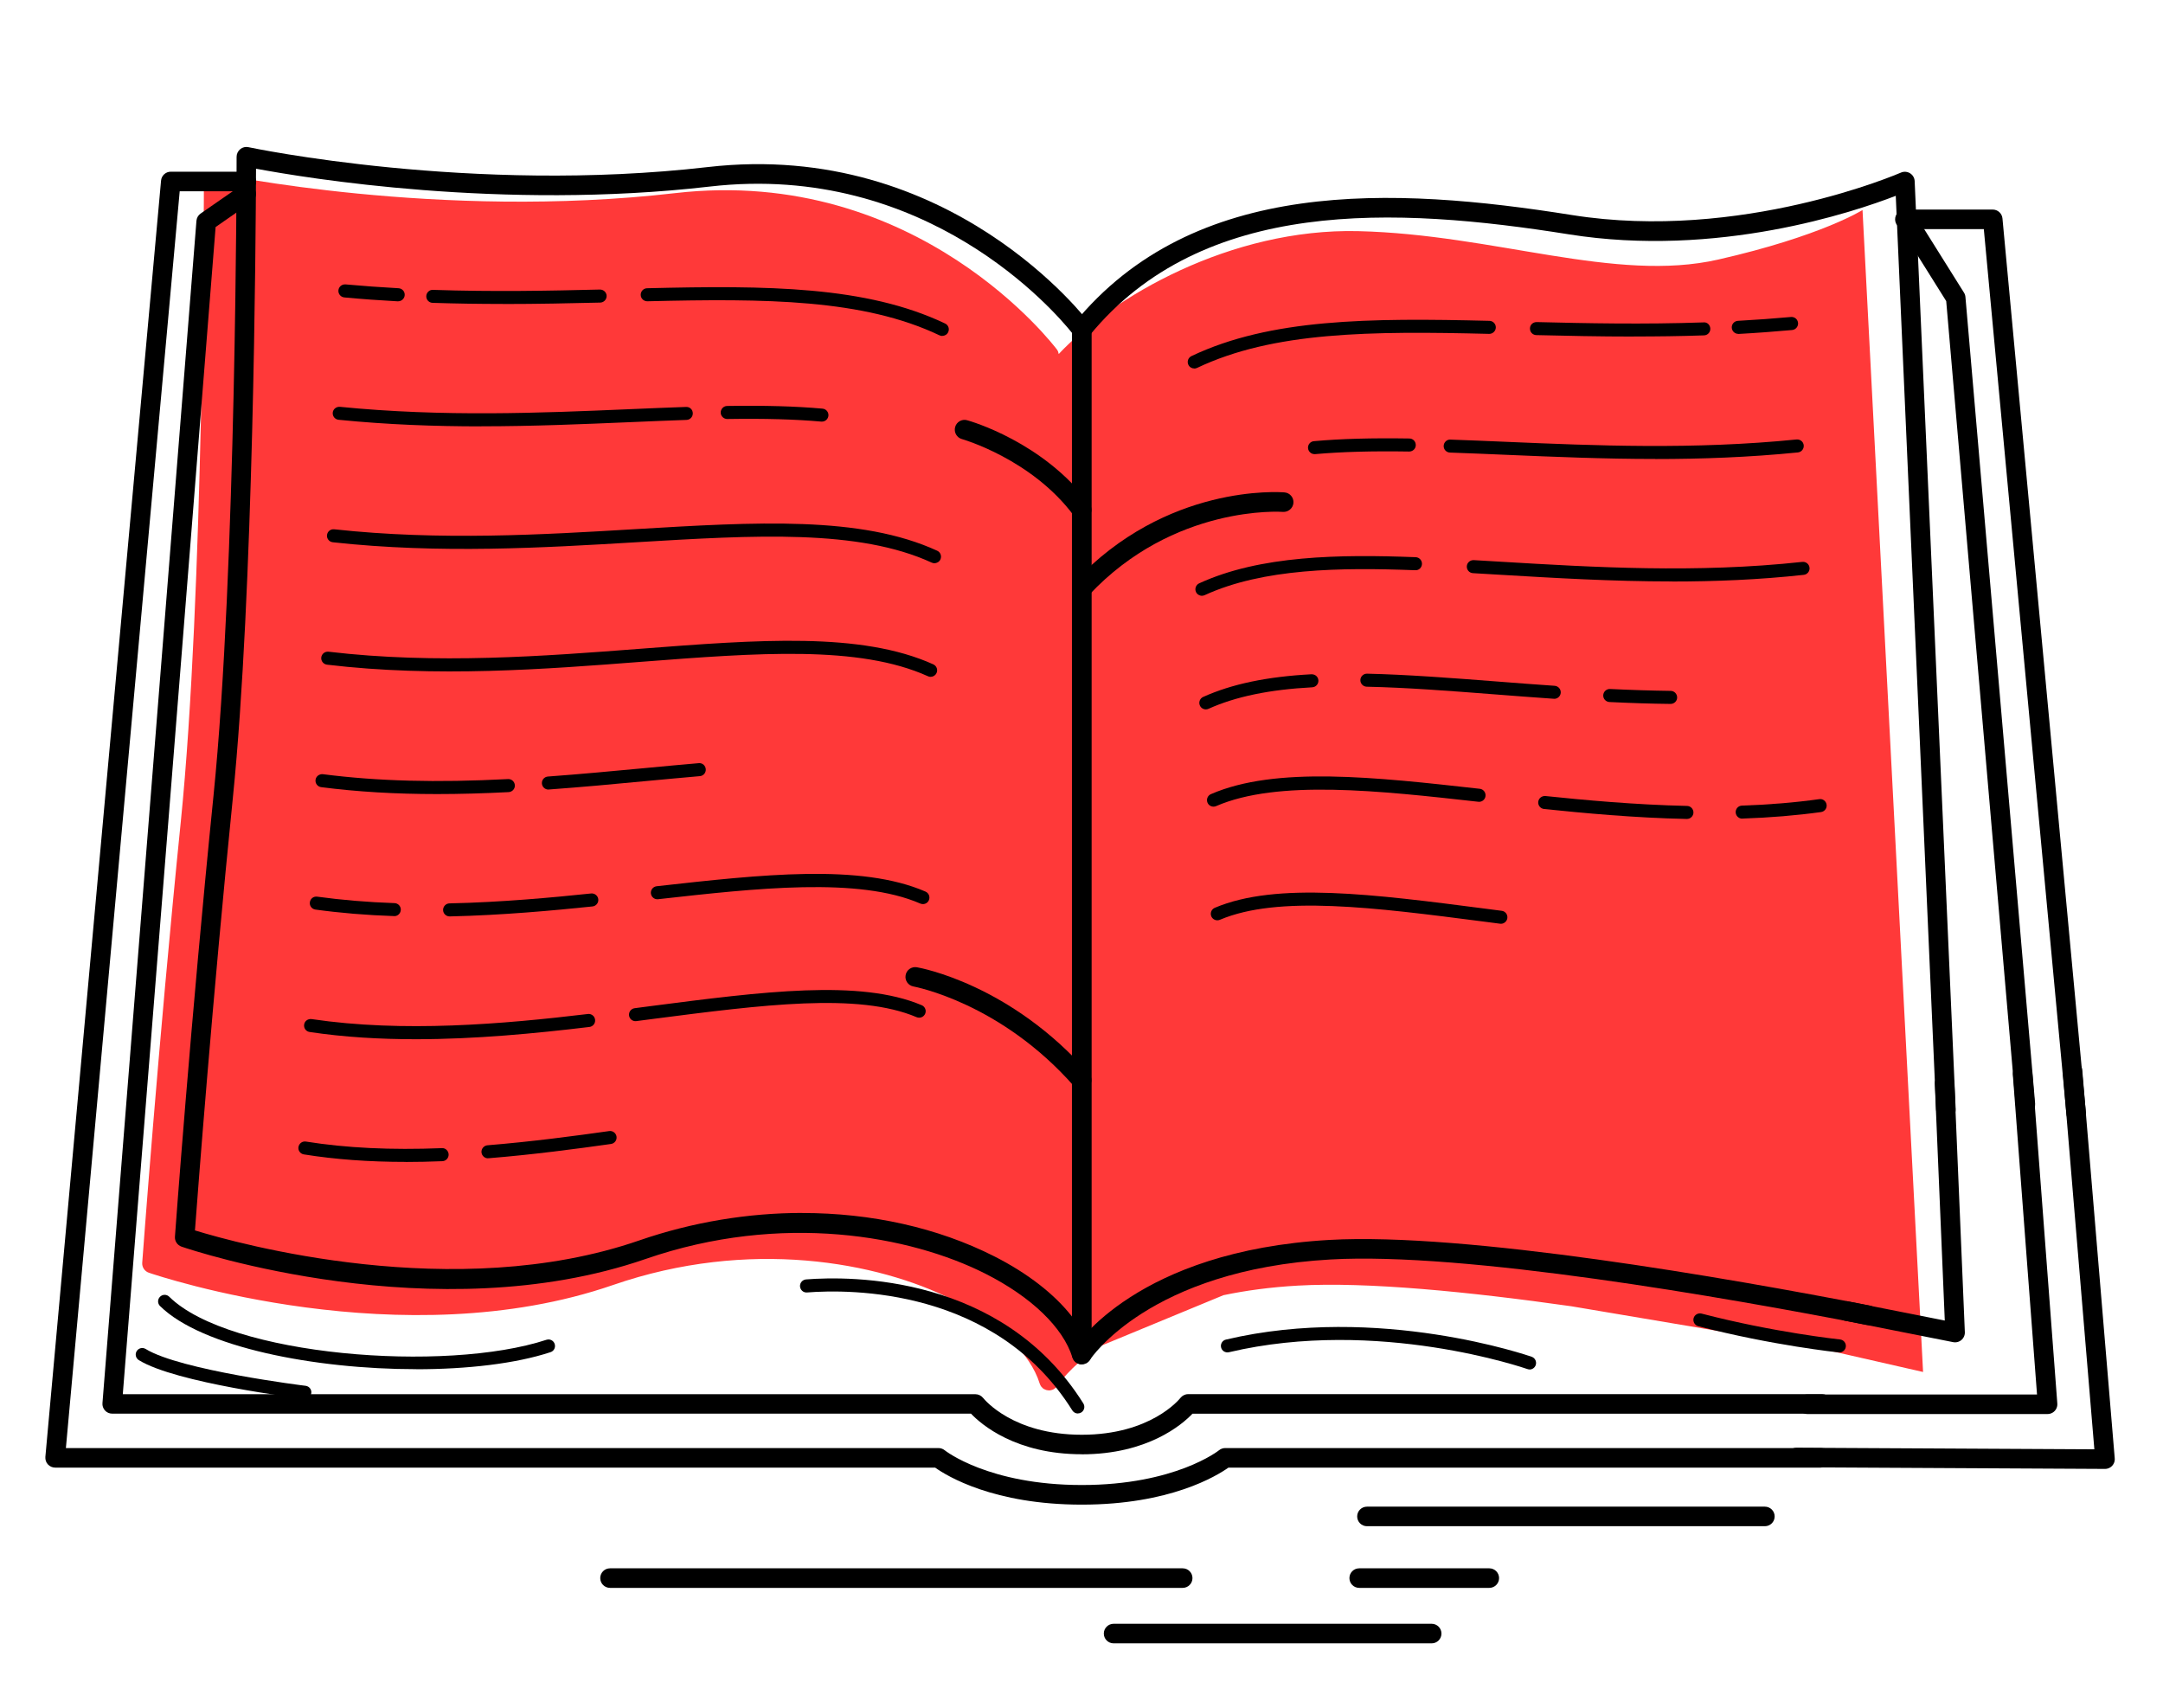
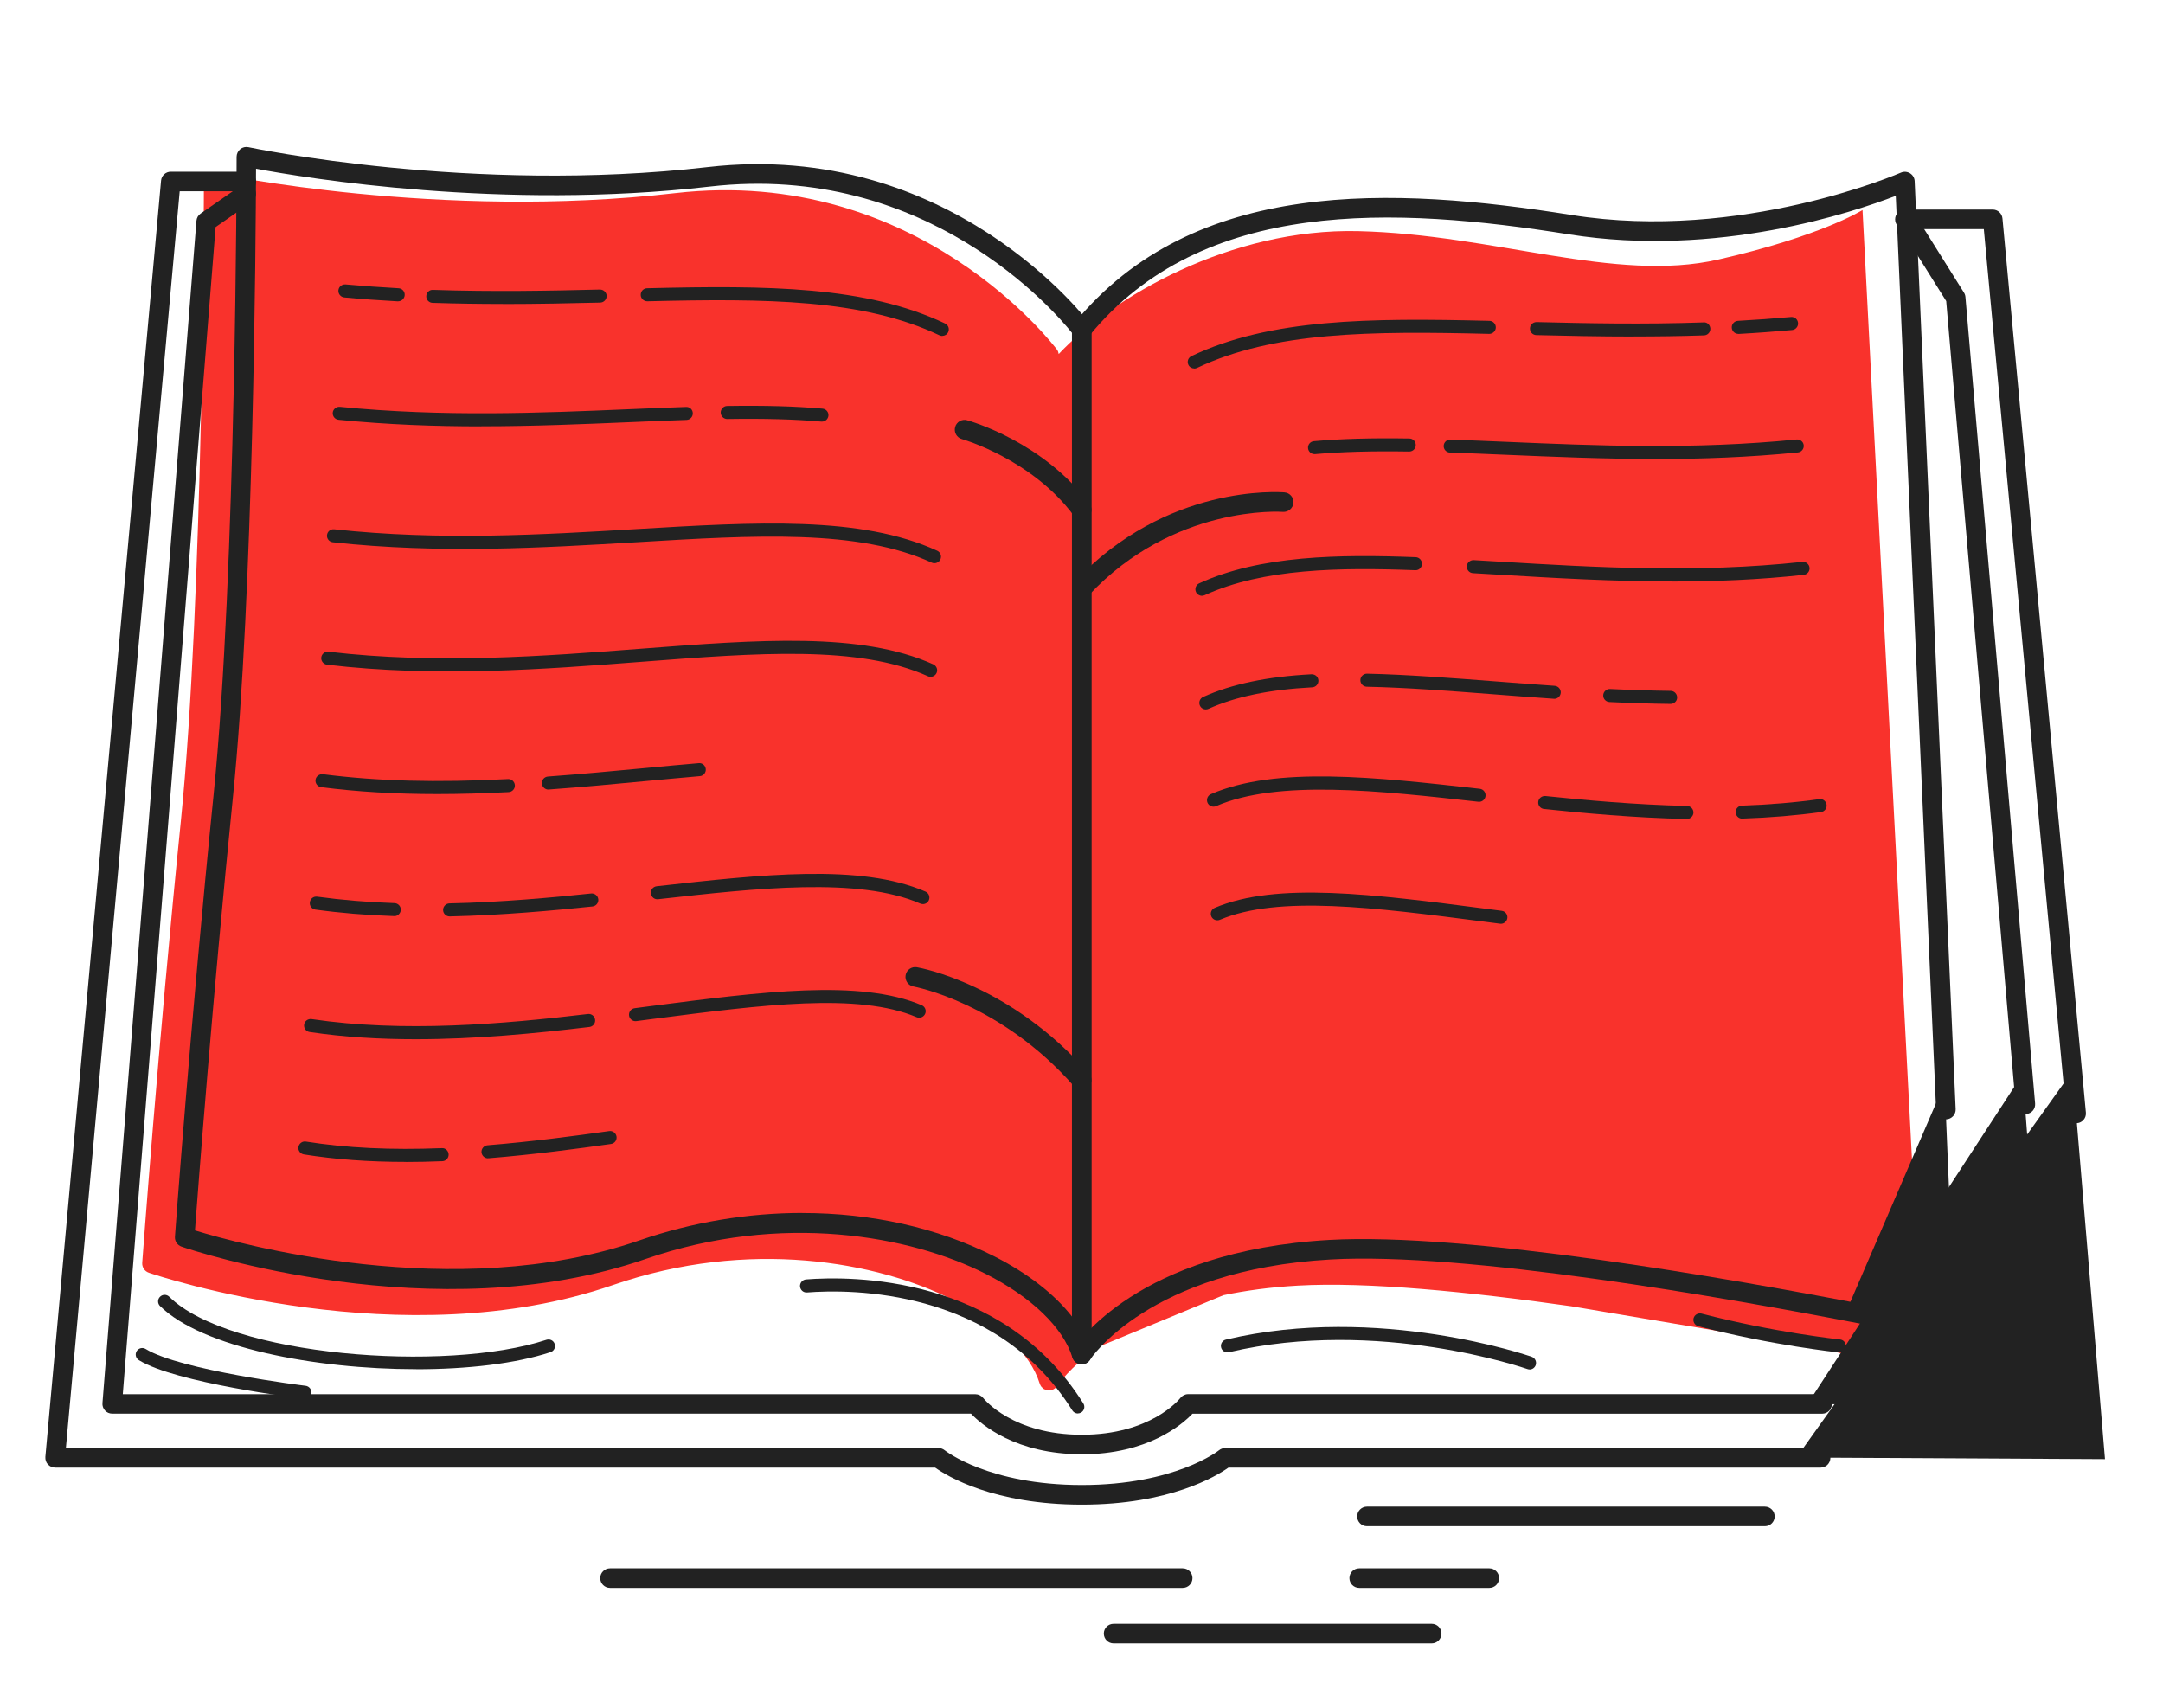
<svg xmlns="http://www.w3.org/2000/svg" id="Layer_1" data-name="Layer 1" viewBox="0 0 331.85 261.96">
-   <path d="m278.18,206.64s.02,0,.03,0l16.83,3.84-9.29-178.26s-6.31,4-22.14,7.6c-15.83,3.6-34.3-3.86-55.22-4.36-19.61-.47-37.79,10.15-45.96,18.85-.04-.24-.11-.47-.26-.67-.21-.28-21.27-28.32-58.61-24.01-36.21,4.18-70.12-2.98-70.46-3.05-.44-.1-.9.01-1.26.3-.35.29-.56.71-.56,1.17,0,.63-.04,63.47-3.54,97.99-3.51,34.62-5.89,67.35-5.92,67.68-.05.68.37,1.31,1.01,1.53,1.58.54,38.93,13.04,71.21,1.89,20.88-7.22,40.63-3.56,52.14,2.27,7.05,3.57,11.91,8.25,13.33,12.84,0,.02.02.03.02.05.05.13.1.25.18.37.01.02.03.04.05.06.07.09.15.16.23.24.03.03.07.06.1.08.01,0,.03.02.04.03.05.03.11.05.16.07.07.03.13.07.21.09.1.03.2.04.3.05.04,0,.08.02.13.02.07,0,.15,0,.23-.02.02,0,.04-.02.07-.02.15-.03.29-.07.43-.15.03-.01.05-.04.07-.05.11-.07.21-.15.3-.24.03-.04.06-.07.09-.11.03-.04.07-.07.09-.11.04-.06,1.85-2.82,6.32-5.99l19.17-7.92c3.39-.71,7.17-1.23,11.4-1.47,10.61-.61,26.29.94,41.99,3.17l37.07,6.25Z" style="fill: #ff3939;" />
+   <style>
+         :root { fill:#222 }
+         .accent { fill: #f9322c; }
+ 
+         @media (prefers-color-scheme: dark) {
+         :root {  fill: #f9322c; }
+         .accent { fill:#dee2e6; }
+         }
+     </style>
+   <path d="m278.18,206.64s.02,0,.03,0l16.83,3.84-9.29-178.26s-6.31,4-22.14,7.6c-15.83,3.6-34.3-3.86-55.22-4.36-19.61-.47-37.79,10.15-45.96,18.85-.04-.24-.11-.47-.26-.67-.21-.28-21.27-28.32-58.61-24.01-36.21,4.18-70.12-2.98-70.46-3.05-.44-.1-.9.01-1.26.3-.35.29-.56.71-.56,1.17,0,.63-.04,63.47-3.54,97.99-3.51,34.62-5.89,67.35-5.92,67.68-.05.68.37,1.31,1.01,1.53,1.58.54,38.93,13.04,71.21,1.89,20.88-7.22,40.63-3.56,52.14,2.27,7.05,3.57,11.91,8.25,13.33,12.84,0,.02.02.03.02.05.05.13.1.25.18.37.01.02.03.04.05.06.07.09.15.16.23.24.03.03.07.06.1.08.01,0,.03.02.04.03.05.03.11.05.16.07.07.03.13.07.21.09.1.03.2.04.3.05.04,0,.08.02.13.02.07,0,.15,0,.23-.02.02,0,.04-.02.07-.02.15-.03.29-.07.43-.15.03-.01.05-.04.07-.05.11-.07.21-.15.3-.24.03-.04.06-.07.09-.11.03-.04.07-.07.09-.11.04-.06,1.85-2.82,6.32-5.99l19.17-7.92c3.39-.71,7.17-1.23,11.4-1.47,10.61-.61,26.29.94,41.99,3.17l37.07,6.25Z" class="accent" />
  <path d="m165.96,209.31c-.65,0-1.23-.42-1.43-1.06-1.43-4.59-6.28-9.27-13.33-12.84-11.52-5.83-31.26-9.49-52.14-2.27-32.28,11.16-69.64-1.35-71.21-1.89-.64-.22-1.06-.85-1.01-1.53.02-.33,2.41-33.06,5.92-67.68,3.5-34.53,3.54-97.36,3.54-97.99,0-.45.21-.88.56-1.17.35-.29.82-.4,1.26-.3.34.07,34.25,7.23,70.46,3.05,37.34-4.3,58.4,23.73,58.61,24.01.19.26.29.57.29.89v157.26c0,.74-.54,1.37-1.28,1.48-.08.01-.15.02-.23.02Zm-42.86-23.22c10.53,0,20.73,2.23,29.45,6.65,5.13,2.6,9.24,5.81,11.91,9.23V51.06c-2.59-3.24-22.33-26.27-55.56-22.44-31.91,3.68-62.05-1.32-69.62-2.74-.04,10.63-.37,65.12-3.55,96.47-3.13,30.88-5.36,60.25-5.82,66.41,6.44,1.98,39.88,11.32,68.16,1.54,8.17-2.82,16.7-4.22,25.03-4.22Z" />
  <path d="m165.96,209.3c-.27,0-.55-.07-.79-.23-.7-.44-.91-1.36-.48-2.06.38-.62,9.74-15.11,39.26-16.79,20.93-1.18,60.95,5.8,82.93,10.07.81.16,1.34.95,1.19,1.76-.16.81-.95,1.35-1.76,1.19-21.85-4.25-61.58-11.2-82.19-10.02-27.84,1.58-36.8,15.24-36.89,15.38-.29.45-.77.7-1.27.7Z" />
  <path d="m298.54,171.7c-.8,0-1.46-.63-1.5-1.43l-6.19-140.23c-6.46,2.5-27.38,9.54-50.15,5.91-26.63-4.24-56.19-5.71-73.57,15.55-.52.64-1.47.74-2.11.21-.64-.52-.74-1.47-.21-2.11,18.34-22.44,48.89-20.99,76.36-16.61,25.95,4.13,50.23-6.41,50.47-6.51.45-.2.98-.16,1.4.1.42.26.69.71.71,1.21l6.29,142.36c.04.83-.61,1.53-1.43,1.57-.02,0-.04,0-.07,0Z" />
  <path d="m165.96,223.1c-10.12,0-15.41-4.57-16.99-6.23H17.21c-.42,0-.82-.17-1.1-.48-.28-.31-.43-.72-.39-1.14L30.14,33.87c.04-.45.27-.86.64-1.11l6.13-4.25c.68-.47,1.62-.3,2.09.38.47.68.3,1.62-.38,2.09l-5.54,3.85-14.24,179.06h130.81c.46,0,.9.22,1.19.58.18.22,4.58,5.64,15.13,5.64s14.95-5.42,15.13-5.65c.29-.36.72-.58,1.18-.58h97.28c.83,0,1.5.67,1.5,1.5s-.67,1.5-1.5,1.5h-96.61c-1.58,1.66-6.87,6.23-16.99,6.23Z" />
  <path d="m310.74,170.92c-.77,0-1.42-.59-1.49-1.37l-10.66-123.36-7.36-11.74c-.44-.7-.23-1.63.47-2.07.7-.44,1.63-.23,2.07.47l7.55,12.05c.13.2.2.43.22.67l10.69,123.72c.07.83-.54,1.55-1.37,1.62-.04,0-.09,0-.13,0Z" />
  <path d="m165.96,230.83c-13.51,0-20.68-4.39-22.49-5.68H8.46c-.42,0-.82-.18-1.11-.49s-.42-.73-.39-1.15L24.71,27.7c.07-.77.72-1.36,1.49-1.36h11.58c.83,0,1.5.67,1.5,1.5s-.67,1.5-1.5,1.5h-10.21L10.11,222.15h133.87c.35,0,.69.12.96.34.06.05,6.72,5.33,21.04,5.33s20.98-5.28,21.04-5.33c.27-.22.61-.34.95-.34h91.35c.83,0,1.5.67,1.5,1.5s-.67,1.5-1.5,1.5h-90.85c-1.82,1.29-8.99,5.68-22.49,5.68Z" />
  <path d="m318.53,172.32c-.77,0-1.42-.58-1.49-1.36l-12.68-135.81h-12.11c-.83,0-1.5-.67-1.5-1.5s.67-1.5,1.5-1.5h13.48c.77,0,1.42.59,1.49,1.36l12.8,137.17c.08.83-.53,1.56-1.35,1.63-.05,0-.09,0-.14,0Z" />
  <path d="m165.37,216.85c-.33,0-.66-.17-.85-.47-11.81-18.84-34.14-18.61-40.7-18.1-.56.05-1.03-.37-1.08-.92-.04-.55.37-1.03.92-1.08,6.85-.54,30.14-.76,42.55,19.03.29.47.15,1.08-.32,1.38-.17.1-.35.15-.53.15Z" />
  <path d="m63.84,210.05c-15.58,0-32.88-3.37-39.29-9.69-.39-.39-.4-1.02,0-1.42.39-.39,1.02-.4,1.42,0,9.22,9.1,42.36,11.7,57.87,6.6.52-.17,1.09.11,1.26.64s-.11,1.09-.64,1.26c-5.35,1.76-12.76,2.62-20.61,2.62Z" />
  <path d="m46.77,214.6s-.08,0-.12,0c-.8-.1-19.67-2.43-25.35-5.94-.47-.29-.62-.91-.33-1.38.29-.47.9-.62,1.38-.33,5.31,3.27,24.35,5.63,24.54,5.65.55.07.94.57.87,1.11-.06.51-.49.88-.99.88Z" />
  <path d="m234.66,210.09c-.11,0-.22-.02-.33-.06-.23-.08-22.95-7.97-45.79-2.58-.55.12-1.08-.21-1.2-.74-.13-.54.21-1.08.74-1.2,23.43-5.54,46.68,2.55,46.92,2.64.52.18.79.76.61,1.28-.15.41-.53.67-.94.67Z" />
  <path d="m282.2,207.48s-.07,0-.1,0c-.1-.01-10.26-1.08-21.55-4.02-.53-.14-.85-.69-.72-1.22.14-.54.69-.85,1.22-.72,11.14,2.9,21.15,3.96,21.25,3.97.55.06.95.55.89,1.1-.05.51-.49.9-.99.9Z" />
  <path d="m165.96,91.77c-.37,0-.74-.13-1.02-.4-.61-.57-.64-1.52-.07-2.12,14.05-15.02,31.46-13.77,32.2-13.71.83.07,1.44.79,1.37,1.62-.07.83-.82,1.43-1.62,1.37-.16-.02-16.74-1.15-29.76,12.77-.3.32-.7.48-1.1.48Z" />
  <path d="m165.96,167.21c-.42,0-.83-.17-1.13-.51-11.3-12.88-24.54-15.33-24.67-15.36-.82-.14-1.36-.92-1.22-1.73.14-.82.92-1.36,1.73-1.22.58.1,14.38,2.61,26.41,16.33.55.62.48,1.57-.14,2.12-.29.25-.64.37-.99.37Z" />
  <path d="m165.96,79.71c-.46,0-.91-.21-1.21-.6-6.45-8.68-17.06-11.72-17.17-11.75-.8-.22-1.26-1.05-1.04-1.85s1.06-1.27,1.84-1.04c.47.13,11.69,3.32,18.78,12.85.49.67.36,1.6-.31,2.1-.27.2-.58.3-.89.3Z" />
  <g>
    <path d="m144.56,51.54c-.14,0-.29-.03-.43-.1-11.7-5.56-26.58-5.66-44.81-5.22h-.02c-.54,0-.99-.43-1-.98-.01-.55.42-1.01.98-1.02,18.5-.45,33.62-.34,45.72,5.41.5.24.71.83.47,1.33-.17.36-.53.57-.9.57Z" />
    <path d="m77.13,46.63c-3.5,0-7.11-.05-10.77-.17-.55-.02-.98-.48-.96-1.03s.49-1,1.03-.96c9.16.31,18.02.14,25.61-.05.56,0,1.01.42,1.03.97.01.55-.42,1.01-.97,1.03-4.59.11-9.64.22-14.95.22Z" />
    <path d="m61.1,46.23s-.04,0-.06,0c-2.77-.15-5.53-.35-8.21-.6-.55-.05-.96-.54-.91-1.09.05-.55.53-.95,1.09-.91,2.66.24,5.39.44,8.14.59.55.03.97.5.94,1.05-.03.53-.47.95-1,.95Z" />
    <path d="m126.11,64.68s-.06,0-.09,0c-4.09-.36-8.68-.49-14.43-.4h-.02c-.54,0-.99-.44-1-.98,0-.55.43-1.01.98-1.02,5.82-.09,10.47.04,14.64.41.55.05.96.53.91,1.08-.05.52-.48.91-1,.91Z" />
    <path d="m73.83,65.41c-7.06,0-14.39-.26-21.88-1.01-.55-.05-.95-.54-.9-1.09.05-.55.55-.94,1.09-.9,15.82,1.58,30.97.94,44.33.37,3-.13,5.93-.25,8.79-.35.57-.03,1.02.41,1.03.96.02.55-.41,1.01-.96,1.03-2.85.1-5.78.22-8.77.35-7.13.3-14.76.63-22.73.63Z" />
    <path d="m143.38,86.41c-.14,0-.28-.03-.42-.09-11.25-5.17-27.07-4.23-45.39-3.13-14.11.84-30.1,1.8-46.51,0-.55-.06-.95-.55-.89-1.1.06-.55.54-.95,1.1-.89,16.24,1.77,32.14.82,46.17-.02,18.59-1.11,34.64-2.07,46.35,3.31.5.23.72.82.49,1.33-.17.37-.53.58-.91.58Z" />
    <path d="m142.79,103.84c-.14,0-.28-.03-.41-.09-10.61-4.79-26.08-3.6-43.99-2.22-14.75,1.14-31.47,2.43-48.22.44-.55-.07-.94-.56-.88-1.11.07-.55.56-.94,1.11-.88,16.56,1.96,33.17.68,47.83-.45,18.18-1.4,33.88-2.61,44.96,2.39.5.23.73.82.5,1.32-.17.37-.53.59-.91.59Z" />
    <path d="m84.14,121.13c-.52,0-.96-.4-1-.93-.04-.55.37-1.03.92-1.07,5.06-.37,10.02-.84,14.82-1.29,2.84-.27,5.61-.53,8.32-.76.56-.06,1.03.36,1.08.91.05.55-.36,1.04-.91,1.08-2.7.23-5.48.5-8.31.76-4.81.46-9.78.92-14.87,1.29-.02,0-.05,0-.07,0Z" />
    <path d="m67.07,121.82c-6.44,0-12.25-.35-17.79-1.06-.55-.07-.94-.57-.87-1.12.07-.55.58-.92,1.12-.87,8.4,1.08,17.43,1.32,28.41.75.53-.04,1.02.39,1.05.95.03.55-.4,1.02-.95,1.05-3.88.2-7.53.3-10.98.3Z" />
    <path d="m141.6,138.7c-.13,0-.27-.03-.4-.08-9.47-4.11-25.11-2.36-40.23-.67-.55.07-1.04-.33-1.11-.88-.06-.55.33-1.04.88-1.11,16.09-1.8,31.29-3.5,41.25.82.51.22.74.81.52,1.32-.16.38-.53.6-.92.6Z" />
    <path d="m68.98,140.59c-.54,0-.99-.43-1-.98-.01-.55.43-1.01.98-1.02,7.97-.17,15.8-.9,21.73-1.52.55-.05,1.04.34,1.1.89.06.55-.34,1.04-.89,1.1-5.97.62-13.85,1.35-21.89,1.53h-.02Z" />
    <path d="m60.49,140.54s-.02,0-.04,0c-4.22-.14-8.28-.48-12.06-1-.55-.08-.93-.58-.85-1.13.08-.55.57-.93,1.13-.85,3.72.51,7.71.85,11.86.99.55.02.98.48.96,1.03-.02.54-.46.97-1,.97Z" />
    <path d="m97.5,156.66c-.5,0-.93-.37-.99-.87-.07-.55.32-1.05.86-1.12l2.45-.32c17.23-2.23,32.1-4.15,41.59-.14.51.22.75.8.53,1.31-.22.51-.8.74-1.31.53-8.98-3.81-23.61-1.91-40.55.28l-2.45.32s-.09,0-.13,0Z" />
    <path d="m63.79,159.43c-5.47,0-10.96-.31-16.29-1.11-.55-.08-.92-.59-.84-1.14.08-.55.59-.91,1.14-.84,14.07,2.09,29.32.78,42.39-.78.55-.07,1.05.33,1.11.88.07.55-.33,1.05-.88,1.11-8.28.99-17.43,1.88-26.64,1.88Z" />
    <path d="m74.87,177.7c-.52,0-.95-.4-1-.92-.04-.55.37-1.03.92-1.08,6.77-.55,13.53-1.45,18.67-2.18.54-.08,1.05.3,1.13.85.08.55-.3,1.05-.85,1.13-5.16.73-11.97,1.64-18.79,2.19-.03,0-.05,0-.08,0Z" />
    <path d="m62.26,178.25c-5.68,0-10.84-.38-15.64-1.15-.55-.09-.92-.6-.83-1.14s.6-.92,1.14-.83c6.2.99,13.03,1.32,20.86,1.01.54-.05,1.02.41,1.04.96s-.41,1.02-.96,1.04c-1.93.08-3.8.12-5.61.12Z" />
  </g>
  <g>
    <path d="m183.22,56.53c-.37,0-.73-.21-.9-.57-.24-.5-.02-1.09.47-1.33,12.1-5.75,27.21-5.86,45.72-5.41.55.01.99.47.98,1.02-.01.54-.46.98-1,.98h-.02c-18.24-.45-33.11-.34-44.81,5.22-.14.07-.28.1-.43.1Z" />
    <path d="m250.65,51.63c-5.31,0-10.36-.11-14.95-.22-.55-.01-.99-.47-.97-1.03.01-.55.45-.97,1.03-.97,7.58.19,16.44.37,25.61.05.57-.06,1.01.41,1.03.96.02.55-.41,1.01-.96,1.03-3.66.13-7.27.17-10.77.17Z" />
    <path d="m266.69,51.22c-.53,0-.97-.41-1-.95-.03-.55.39-1.02.94-1.05,2.74-.15,5.48-.35,8.14-.59.57-.05,1.04.36,1.09.91.05.55-.36,1.04-.91,1.09-2.68.24-5.44.45-8.21.6-.02,0-.04,0-.06,0Z" />
    <path d="m201.68,69.67c-.51,0-.95-.39-1-.91-.05-.55.36-1.04.91-1.08,4.16-.37,8.81-.5,14.64-.41.55,0,.99.46.98,1.02,0,.55-.46.98-1,.98h-.02c-5.75-.09-10.34.04-14.43.4-.03,0-.06,0-.09,0Z" />
    <path d="m253.95,70.41c-7.98,0-15.61-.33-22.73-.63-2.99-.13-5.92-.25-8.77-.35-.55-.02-.98-.48-.96-1.03.02-.55.5-1,1.03-.96,2.86.1,5.79.22,8.79.35,13.36.57,28.51,1.22,44.33-.37.56-.04,1.04.35,1.09.9s-.35,1.04-.9,1.09c-7.49.75-14.83,1.01-21.88,1.01Z" />
    <path d="m184.4,91.4c-.38,0-.74-.22-.91-.58-.23-.5-.01-1.1.49-1.33,9.34-4.29,21.49-4.46,33.22-4.01.55.02.98.49.96,1.04-.02.55-.47,1-1.04.96-11.49-.44-23.35-.29-32.31,3.83-.14.06-.28.09-.42.09Z" />
    <path d="m256.56,89.2c-9.23,0-18.11-.53-26.35-1.02l-4.23-.25c-.55-.03-.97-.5-.94-1.06.03-.55.51-.96,1.06-.94l4.24.25c14.03.84,29.94,1.79,46.18.02.54-.06,1.04.34,1.1.89.06.55-.34,1.04-.89,1.1-6.83.75-13.59,1.02-20.17,1.02Z" />
    <path d="m185,108.83c-.38,0-.75-.22-.91-.59-.23-.5,0-1.1.5-1.32,4.38-1.98,9.82-3.12,16.63-3.48.59,0,1.02.4,1.05.95.03.55-.39,1.02-.95,1.05-6.56.35-11.76,1.43-15.91,3.3-.13.06-.27.09-.41.09Z" />
    <path d="m238.46,107.2s-.05,0-.07,0c-3.05-.21-6.05-.44-9-.67-6.99-.54-13.59-1.05-19.7-1.18-.55-.01-.99-.47-.98-1.02.01-.54.46-.98,1-.98h.02c6.16.14,12.79.65,19.81,1.19,2.93.23,5.93.46,8.98.67.55.04.97.52.93,1.07-.04.53-.48.93-1,.93Z" />
    <path d="m256.3,107.99h-.01c-2.97-.03-6.04-.13-9.37-.29-.55-.03-.98-.5-.95-1.05.03-.55.51-.98,1.05-.95,3.31.16,6.35.25,9.3.29.55,0,.99.46.99,1.01,0,.55-.45.99-1,.99Z" />
    <path d="m186.18,123.75c-.39,0-.75-.22-.92-.6-.22-.51.01-1.1.52-1.32,9.96-4.32,25.16-2.62,41.25-.82.55.06.94.56.88,1.11-.06.55-.55.95-1.11.88-15.12-1.69-30.76-3.44-40.23.67-.13.06-.26.08-.4.08Z" />
    <path d="m258.8,125.64h-.02c-8.06-.17-15.93-.91-21.89-1.53-.55-.06-.95-.55-.89-1.1.06-.55.55-.93,1.1-.89,5.92.62,13.74,1.34,21.73,1.52.55.01.99.47.98,1.02-.01.54-.46.98-1,.98Z" />
    <path d="m267.29,125.59c-.54,0-.98-.43-1-.97-.02-.55.41-1.01.96-1.03,4.16-.14,8.15-.47,11.86-.99.56-.09,1.05.31,1.13.85.08.55-.31,1.05-.85,1.13-3.78.52-7.84.86-12.07,1-.01,0-.02,0-.04,0Z" />
    <path d="m230.28,141.71s-.08,0-.13,0l-2.46-.32c-16.93-2.19-31.56-4.08-40.54-.28-.5.21-1.09-.02-1.31-.53-.21-.51.02-1.09.53-1.31,9.48-4.02,24.35-2.09,41.58.14l2.45.32c.55.07.93.57.86,1.12-.07.5-.5.87-.99.87Z" />
  </g>
  <path d="m270.77,234.14h-61.05c-.83,0-1.5-.67-1.5-1.5s.67-1.5,1.5-1.5h61.05c.83,0,1.5.67,1.5,1.5s-.67,1.5-1.5,1.5Z" />
  <path d="m181.45,243.6h-87.86c-.83,0-1.5-.67-1.5-1.5s.67-1.5,1.5-1.5h87.86c.83,0,1.5.67,1.5,1.5s-.67,1.5-1.5,1.5Z" />
  <path d="m228.49,243.6h-19.96c-.83,0-1.5-.67-1.5-1.5s.67-1.5,1.5-1.5h19.96c.83,0,1.5.67,1.5,1.5s-.67,1.5-1.5,1.5Z" />
  <path d="m219.65,252.11h-48.8c-.83,0-1.5-.67-1.5-1.5s.67-1.5,1.5-1.5h48.8c.83,0,1.5.67,1.5,1.5s-.67,1.5-1.5,1.5Z" />
-   <polyline points="283.28 201.13 299.95 204.43 298.34 166.21" style="fill: none; stroke: #000; stroke-linecap: round; stroke-linejoin: round; stroke-width: 3px;" />
-   <polyline points="277.28 215.43 314.14 215.43 310.31 164.78" style="fill: none; stroke: #000; stroke-linecap: round; stroke-linejoin: round; stroke-width: 3px;" />
-   <polyline points="275.62 223.6 322.95 223.85 317.97 164.3" style="fill: none; stroke: #000; stroke-linecap: round; stroke-linejoin: round; stroke-width: 3px;" />
+   <polyline points="283.28 201.13 299.95 204.43 298.34 166.21" style=" stroke-linecap: round; stroke-linejoin: round; stroke-width: 3px;" />
+   <polyline points="277.28 215.43 314.14 215.43 310.31 164.78" style=" stroke-linecap: round; stroke-linejoin: round; stroke-width: 3px;" />
+   <polyline points="275.62 223.6 322.95 223.85 317.97 164.3" style="stroke-linecap: round; stroke-linejoin: round; stroke-width: 3px;" />
</svg>
